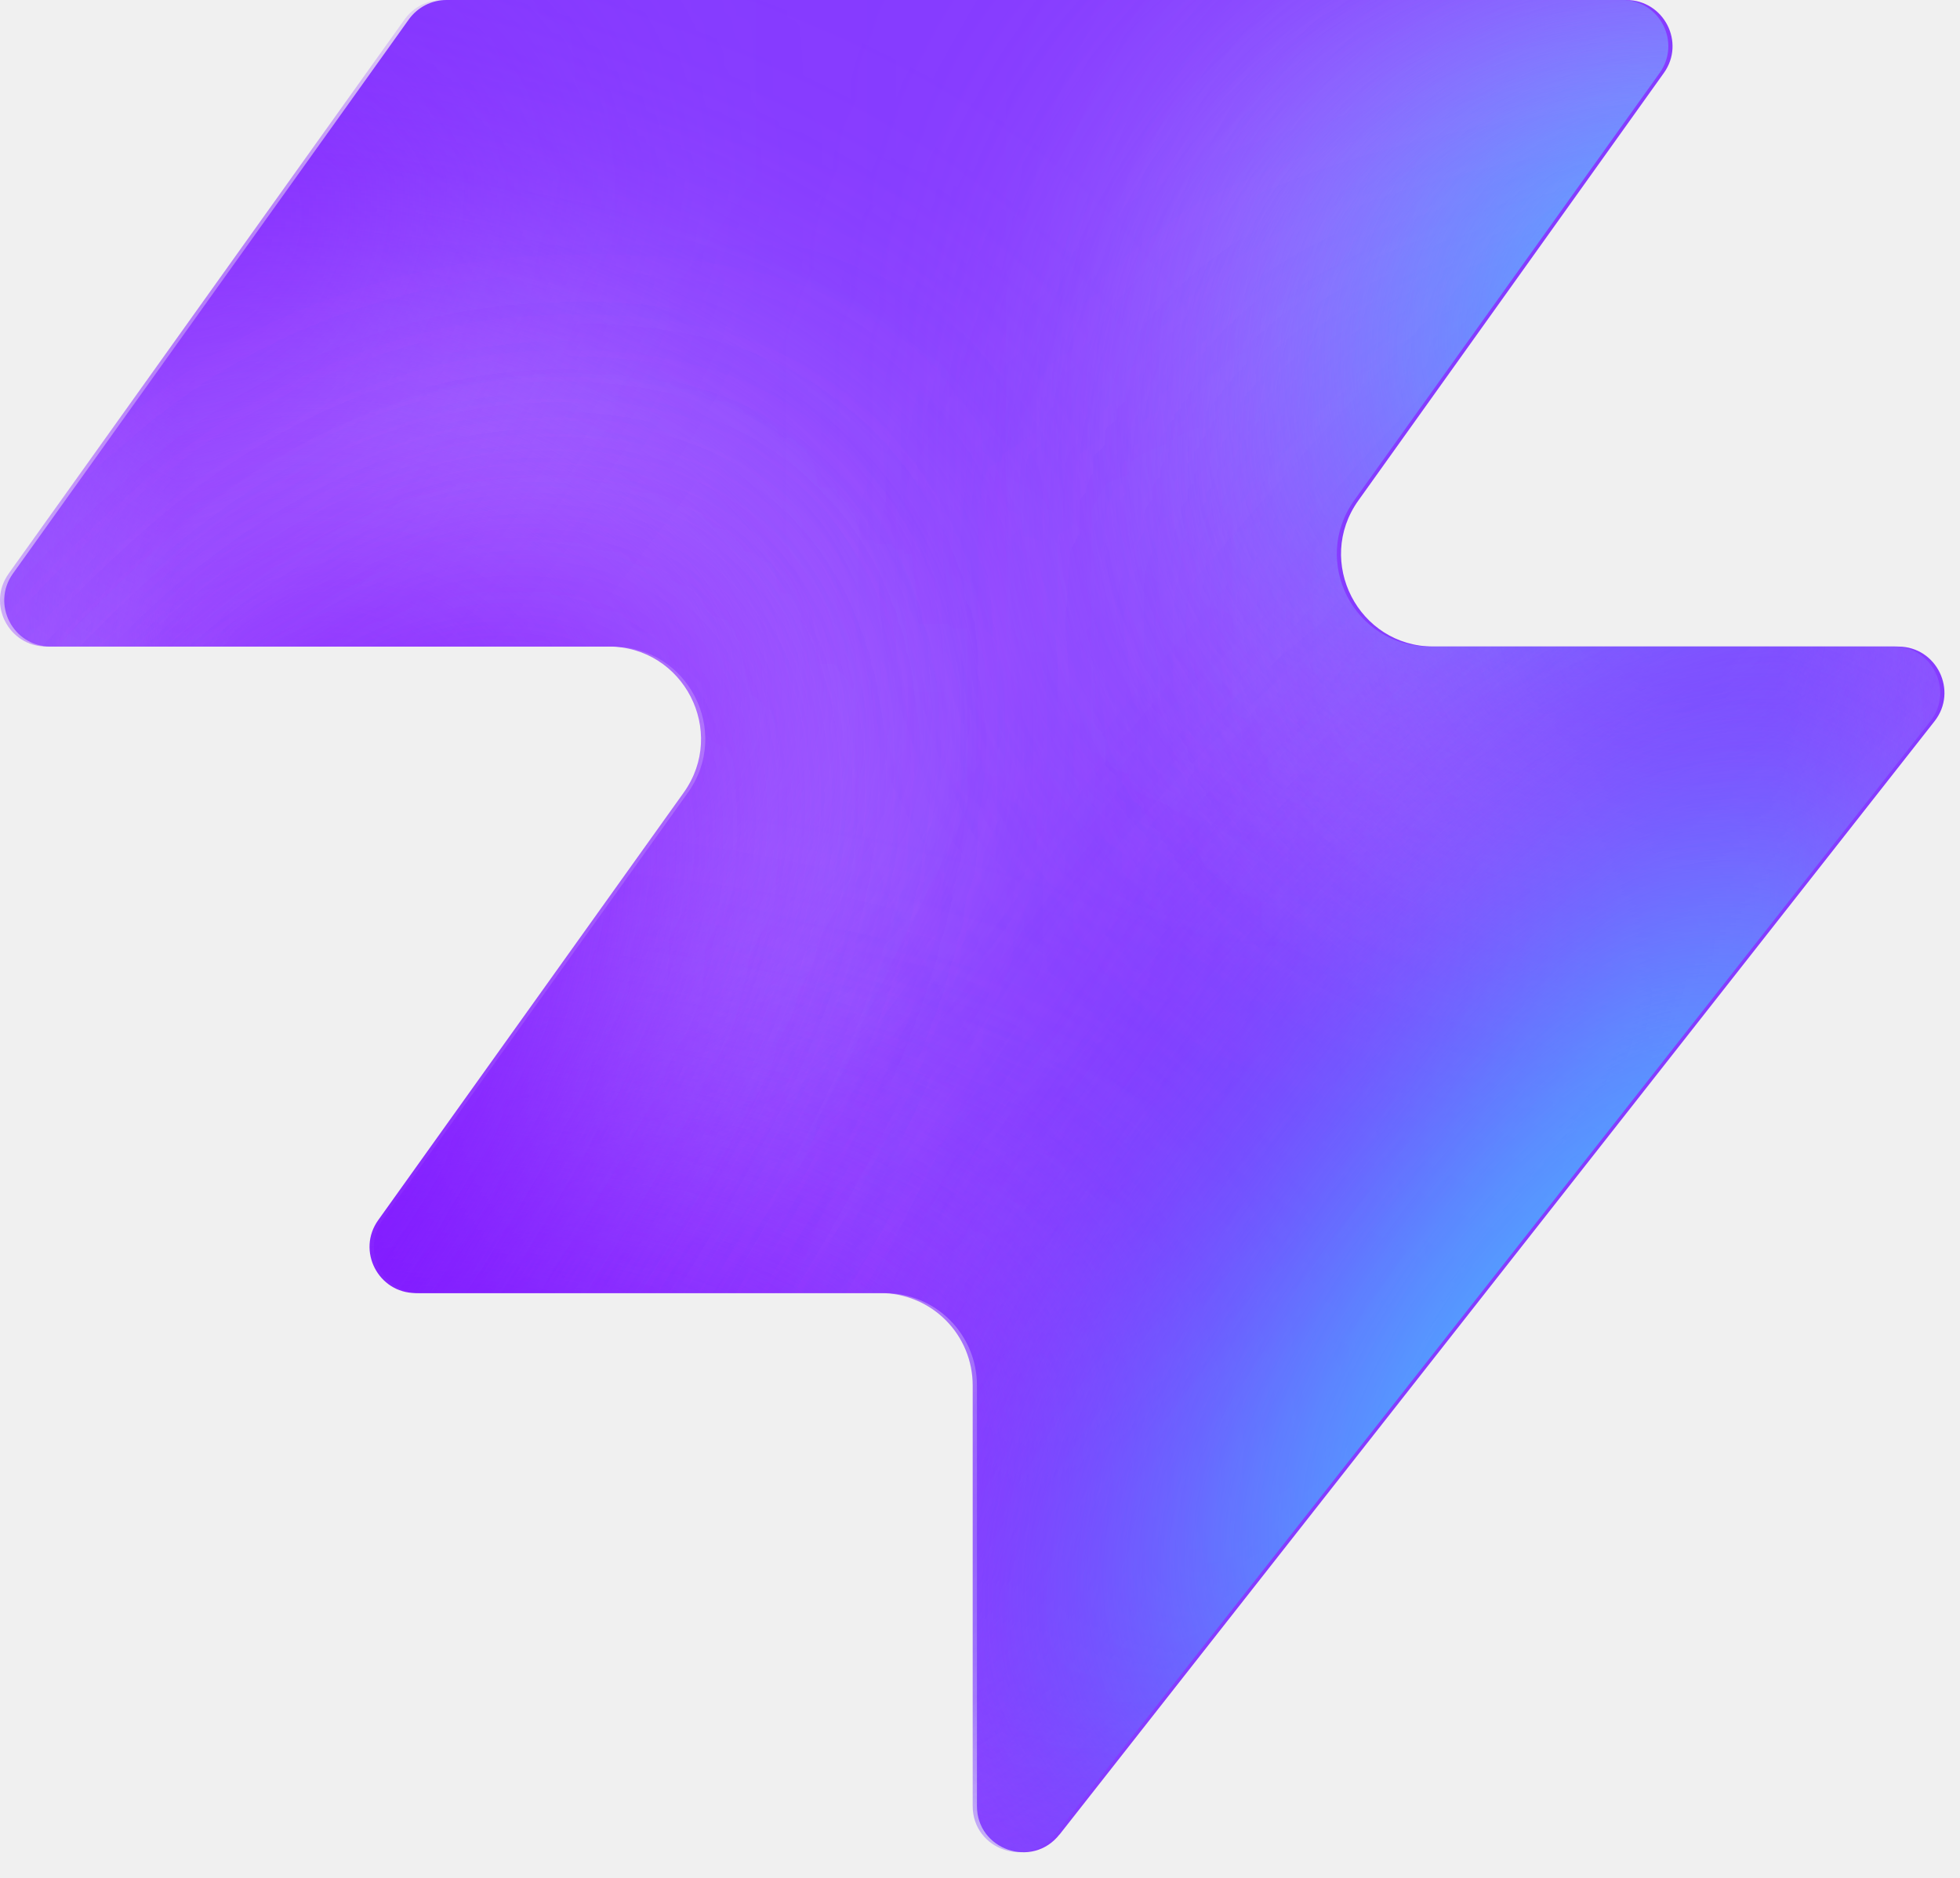
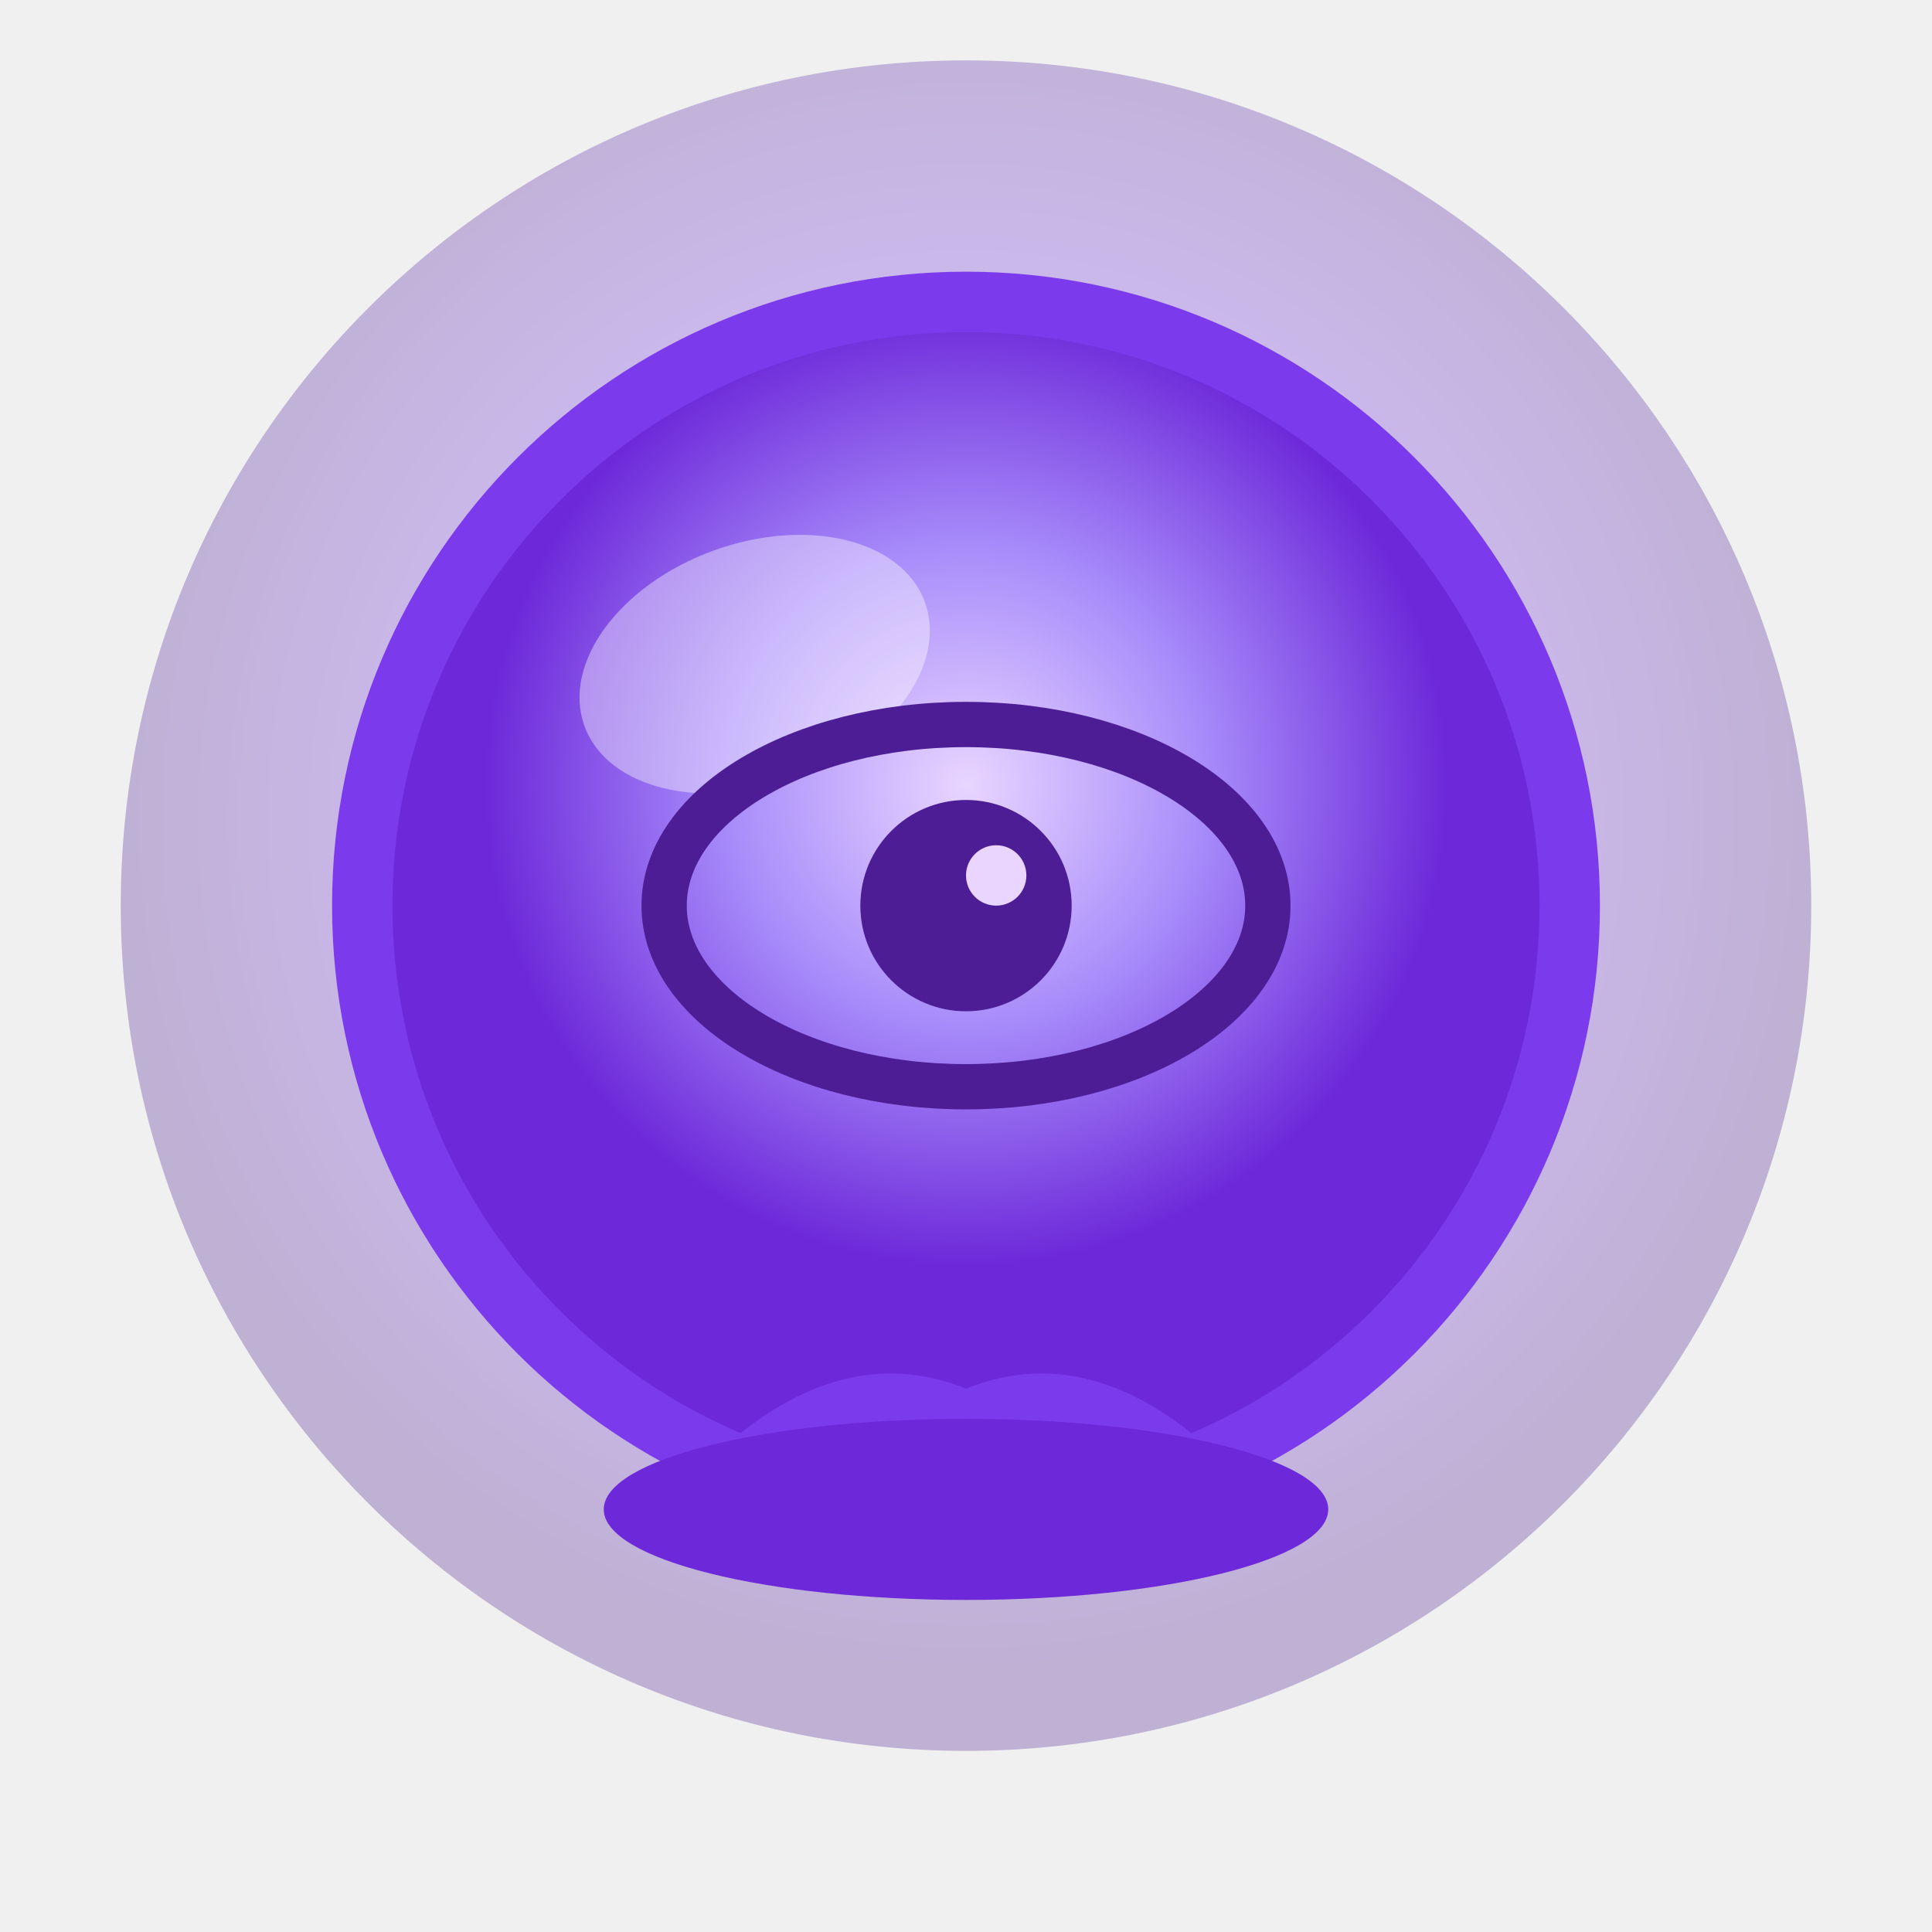
- <svg xmlns="http://www.w3.org/2000/svg" width="48" height="46" fill="none" viewBox="0 0 48 46">
-   <path fill="#863bff" d="M25.946 44.938c-.664.845-2.021.375-2.021-.698V33.937a2.26 2.26 0 0 0-2.262-2.262H10.287c-.92 0-1.456-1.04-.92-1.788l7.48-10.471c1.07-1.497 0-3.578-1.842-3.578H1.237c-.92 0-1.456-1.04-.92-1.788L10.013.474c.214-.297.556-.474.92-.474h28.894c.92 0 1.456 1.04.92 1.788l-7.48 10.471c-1.07 1.498 0 3.579 1.842 3.579h11.377c.943 0 1.473 1.088.89 1.83L25.947 44.94z" style="fill:#863bff;fill:color(display-p3 .525 .23 1);fill-opacity:1" />
-   <mask id="a" width="48" height="46" x="0" y="0" maskUnits="userSpaceOnUse" style="mask-type:alpha">
-     <path fill="#000" d="M25.842 44.938c-.664.844-2.021.375-2.021-.698V33.937a2.26 2.26 0 0 0-2.262-2.262H10.183c-.92 0-1.456-1.04-.92-1.788l7.48-10.471c1.07-1.498 0-3.579-1.842-3.579H1.133c-.92 0-1.456-1.04-.92-1.787L9.91.473c.214-.297.556-.474.92-.474h28.894c.92 0 1.456 1.04.92 1.788l-7.48 10.471c-1.07 1.498 0 3.578 1.842 3.578h11.377c.943 0 1.473 1.088.89 1.832L25.843 44.94z" style="fill:#000;fill-opacity:1" />
-   </mask>
-   <g mask="url(#a)">
-     <g filter="url(#b)">
-       <ellipse cx="5.508" cy="14.704" fill="#ede6ff" rx="5.508" ry="14.704" style="fill:#ede6ff;fill:color(display-p3 .927 .903 1);fill-opacity:1" transform="matrix(.00324 1 1 -.00324 -4.47 31.516)" />
-     </g>
-     <g filter="url(#c)">
-       <ellipse cx="10.399" cy="29.851" fill="#ede6ff" rx="10.399" ry="29.851" style="fill:#ede6ff;fill:color(display-p3 .927 .903 1);fill-opacity:1" transform="matrix(.00324 1 1 -.00324 -39.328 7.883)" />
-     </g>
-     <g filter="url(#d)">
-       <ellipse cx="5.508" cy="30.487" fill="#7e14ff" rx="5.508" ry="30.487" style="fill:#7e14ff;fill:color(display-p3 .492 .077 1);fill-opacity:1" transform="rotate(89.814 -25.913 -14.639)scale(1 -1)" />
-     </g>
-     <g filter="url(#e)">
-       <ellipse cx="5.508" cy="30.599" fill="#7e14ff" rx="5.508" ry="30.599" style="fill:#7e14ff;fill:color(display-p3 .492 .077 1);fill-opacity:1" transform="rotate(89.814 -32.644 -3.334)scale(1 -1)" />
-     </g>
-     <g filter="url(#f)">
-       <ellipse cx="5.508" cy="30.599" fill="#7e14ff" rx="5.508" ry="30.599" style="fill:#7e14ff;fill:color(display-p3 .492 .077 1);fill-opacity:1" transform="matrix(.00324 1 1 -.00324 -34.34 30.47)" />
-     </g>
-     <g filter="url(#g)">
-       <ellipse cx="14.072" cy="22.078" fill="#ede6ff" rx="14.072" ry="22.078" style="fill:#ede6ff;fill:color(display-p3 .927 .903 1);fill-opacity:1" transform="rotate(93.35 24.506 48.493)scale(-1 1)" />
-     </g>
-     <g filter="url(#h)">
-       <ellipse cx="3.47" cy="21.501" fill="#7e14ff" rx="3.47" ry="21.501" style="fill:#7e14ff;fill:color(display-p3 .492 .077 1);fill-opacity:1" transform="rotate(89.009 28.708 47.59)scale(-1 1)" />
-     </g>
-     <g filter="url(#i)">
-       <ellipse cx="3.47" cy="21.501" fill="#7e14ff" rx="3.47" ry="21.501" style="fill:#7e14ff;fill:color(display-p3 .492 .077 1);fill-opacity:1" transform="rotate(89.009 28.708 47.59)scale(-1 1)" />
-     </g>
-     <g filter="url(#j)">
-       <ellipse cx=".387" cy="8.972" fill="#7e14ff" rx="4.407" ry="29.108" style="fill:#7e14ff;fill:color(display-p3 .492 .077 1);fill-opacity:1" transform="rotate(39.51 .387 8.972)" />
-     </g>
-     <g filter="url(#k)">
-       <ellipse cx="47.523" cy="-6.092" fill="#7e14ff" rx="4.407" ry="29.108" style="fill:#7e14ff;fill:color(display-p3 .492 .077 1);fill-opacity:1" transform="rotate(37.892 47.523 -6.092)" />
-     </g>
-     <g filter="url(#l)">
-       <ellipse cx="41.412" cy="6.333" fill="#47bfff" rx="5.971" ry="9.665" style="fill:#47bfff;fill:color(display-p3 .28 .748 1);fill-opacity:1" transform="rotate(37.892 41.412 6.333)" />
-     </g>
-     <g filter="url(#m)">
-       <ellipse cx="-1.879" cy="38.332" fill="#7e14ff" rx="4.407" ry="29.108" style="fill:#7e14ff;fill:color(display-p3 .492 .077 1);fill-opacity:1" transform="rotate(37.892 -1.88 38.332)" />
-     </g>
-     <g filter="url(#n)">
-       <ellipse cx="-1.879" cy="38.332" fill="#7e14ff" rx="4.407" ry="29.108" style="fill:#7e14ff;fill:color(display-p3 .492 .077 1);fill-opacity:1" transform="rotate(37.892 -1.88 38.332)" />
-     </g>
-     <g filter="url(#o)">
-       <ellipse cx="35.651" cy="29.907" fill="#7e14ff" rx="4.407" ry="29.108" style="fill:#7e14ff;fill:color(display-p3 .492 .077 1);fill-opacity:1" transform="rotate(37.892 35.651 29.907)" />
-     </g>
-     <g filter="url(#p)">
-       <ellipse cx="38.418" cy="32.4" fill="#47bfff" rx="5.971" ry="15.297" style="fill:#47bfff;fill:color(display-p3 .28 .748 1);fill-opacity:1" transform="rotate(37.892 38.418 32.4)" />
-     </g>
-   </g>
+ <svg xmlns="http://www.w3.org/2000/svg" viewBox="0 0 64 64">
  <defs>
-     <filter id="b" width="60.045" height="41.654" x="-19.77" y="16.149" color-interpolation-filters="sRGB" filterUnits="userSpaceOnUse">
-       <feFlood flood-opacity="0" result="BackgroundImageFix" />
-       <feBlend in="SourceGraphic" in2="BackgroundImageFix" result="shape" />
-       <feGaussianBlur result="effect1_foregroundBlur_2002_17158" stdDeviation="7.659" />
-     </filter>
-     <filter id="c" width="90.34" height="51.437" x="-54.613" y="-7.533" color-interpolation-filters="sRGB" filterUnits="userSpaceOnUse">
-       <feFlood flood-opacity="0" result="BackgroundImageFix" />
-       <feBlend in="SourceGraphic" in2="BackgroundImageFix" result="shape" />
-       <feGaussianBlur result="effect1_foregroundBlur_2002_17158" stdDeviation="7.659" />
-     </filter>
-     <filter id="d" width="79.355" height="29.4" x="-49.64" y="2.03" color-interpolation-filters="sRGB" filterUnits="userSpaceOnUse">
-       <feFlood flood-opacity="0" result="BackgroundImageFix" />
-       <feBlend in="SourceGraphic" in2="BackgroundImageFix" result="shape" />
-       <feGaussianBlur result="effect1_foregroundBlur_2002_17158" stdDeviation="4.596" />
-     </filter>
-     <filter id="e" width="79.579" height="29.4" x="-45.045" y="20.029" color-interpolation-filters="sRGB" filterUnits="userSpaceOnUse">
-       <feFlood flood-opacity="0" result="BackgroundImageFix" />
-       <feBlend in="SourceGraphic" in2="BackgroundImageFix" result="shape" />
-       <feGaussianBlur result="effect1_foregroundBlur_2002_17158" stdDeviation="4.596" />
-     </filter>
-     <filter id="f" width="79.579" height="29.4" x="-43.513" y="21.178" color-interpolation-filters="sRGB" filterUnits="userSpaceOnUse">
-       <feFlood flood-opacity="0" result="BackgroundImageFix" />
-       <feBlend in="SourceGraphic" in2="BackgroundImageFix" result="shape" />
-       <feGaussianBlur result="effect1_foregroundBlur_2002_17158" stdDeviation="4.596" />
-     </filter>
-     <filter id="g" width="74.749" height="58.852" x="15.756" y="-17.901" color-interpolation-filters="sRGB" filterUnits="userSpaceOnUse">
-       <feFlood flood-opacity="0" result="BackgroundImageFix" />
-       <feBlend in="SourceGraphic" in2="BackgroundImageFix" result="shape" />
-       <feGaussianBlur result="effect1_foregroundBlur_2002_17158" stdDeviation="7.659" />
-     </filter>
-     <filter id="h" width="61.377" height="25.362" x="23.548" y="2.284" color-interpolation-filters="sRGB" filterUnits="userSpaceOnUse">
-       <feFlood flood-opacity="0" result="BackgroundImageFix" />
-       <feBlend in="SourceGraphic" in2="BackgroundImageFix" result="shape" />
-       <feGaussianBlur result="effect1_foregroundBlur_2002_17158" stdDeviation="4.596" />
-     </filter>
-     <filter id="i" width="61.377" height="25.362" x="23.548" y="2.284" color-interpolation-filters="sRGB" filterUnits="userSpaceOnUse">
-       <feFlood flood-opacity="0" result="BackgroundImageFix" />
-       <feBlend in="SourceGraphic" in2="BackgroundImageFix" result="shape" />
-       <feGaussianBlur result="effect1_foregroundBlur_2002_17158" stdDeviation="4.596" />
-     </filter>
-     <filter id="j" width="56.045" height="63.649" x="-27.636" y="-22.853" color-interpolation-filters="sRGB" filterUnits="userSpaceOnUse">
-       <feFlood flood-opacity="0" result="BackgroundImageFix" />
-       <feBlend in="SourceGraphic" in2="BackgroundImageFix" result="shape" />
-       <feGaussianBlur result="effect1_foregroundBlur_2002_17158" stdDeviation="4.596" />
-     </filter>
-     <filter id="k" width="54.814" height="64.646" x="20.116" y="-38.415" color-interpolation-filters="sRGB" filterUnits="userSpaceOnUse">
-       <feFlood flood-opacity="0" result="BackgroundImageFix" />
-       <feBlend in="SourceGraphic" in2="BackgroundImageFix" result="shape" />
-       <feGaussianBlur result="effect1_foregroundBlur_2002_17158" stdDeviation="4.596" />
-     </filter>
-     <filter id="l" width="33.541" height="35.313" x="24.641" y="-11.323" color-interpolation-filters="sRGB" filterUnits="userSpaceOnUse">
-       <feFlood flood-opacity="0" result="BackgroundImageFix" />
-       <feBlend in="SourceGraphic" in2="BackgroundImageFix" result="shape" />
-       <feGaussianBlur result="effect1_foregroundBlur_2002_17158" stdDeviation="4.596" />
-     </filter>
-     <filter id="m" width="54.814" height="64.646" x="-29.286" y="6.009" color-interpolation-filters="sRGB" filterUnits="userSpaceOnUse">
-       <feFlood flood-opacity="0" result="BackgroundImageFix" />
-       <feBlend in="SourceGraphic" in2="BackgroundImageFix" result="shape" />
-       <feGaussianBlur result="effect1_foregroundBlur_2002_17158" stdDeviation="4.596" />
-     </filter>
-     <filter id="n" width="54.814" height="64.646" x="-29.286" y="6.009" color-interpolation-filters="sRGB" filterUnits="userSpaceOnUse">
-       <feFlood flood-opacity="0" result="BackgroundImageFix" />
-       <feBlend in="SourceGraphic" in2="BackgroundImageFix" result="shape" />
-       <feGaussianBlur result="effect1_foregroundBlur_2002_17158" stdDeviation="4.596" />
-     </filter>
-     <filter id="o" width="54.814" height="64.646" x="8.244" y="-2.416" color-interpolation-filters="sRGB" filterUnits="userSpaceOnUse">
-       <feFlood flood-opacity="0" result="BackgroundImageFix" />
-       <feBlend in="SourceGraphic" in2="BackgroundImageFix" result="shape" />
-       <feGaussianBlur result="effect1_foregroundBlur_2002_17158" stdDeviation="4.596" />
-     </filter>
-     <filter id="p" width="39.409" height="43.623" x="18.713" y="10.588" color-interpolation-filters="sRGB" filterUnits="userSpaceOnUse">
-       <feFlood flood-opacity="0" result="BackgroundImageFix" />
-       <feBlend in="SourceGraphic" in2="BackgroundImageFix" result="shape" />
-       <feGaussianBlur result="effect1_foregroundBlur_2002_17158" stdDeviation="4.596" />
-     </filter>
+     <radialGradient id="glow" cx="50%" cy="45%" r="50%">
+       <stop offset="0%" stop-color="#c084fc" />
+       <stop offset="60%" stop-color="#7c3aed" />
+       <stop offset="100%" stop-color="#4c1d95" />
+     </radialGradient>
+     <radialGradient id="inner" cx="50%" cy="40%" r="40%">
+       <stop offset="0%" stop-color="#e9d5ff" />
+       <stop offset="50%" stop-color="#a78bfa" />
+       <stop offset="100%" stop-color="#6d28d9" />
+     </radialGradient>
  </defs>
+   <circle cx="32" cy="30" r="28" fill="url(#glow)" opacity="0.3" />
+   <circle cx="32" cy="30" r="20" fill="url(#inner)" stroke="#7c3aed" stroke-width="2" />
+   <ellipse cx="25" cy="22" rx="6" ry="4" fill="white" opacity="0.4" transform="rotate(-20 25 22)" />
+   <ellipse cx="32" cy="30" rx="10" ry="6" fill="none" stroke="#4c1d95" stroke-width="1.5" />
+   <circle cx="32" cy="30" r="3.5" fill="#4c1d95" />
+   <circle cx="33" cy="29" r="1" fill="#e9d5ff" />
+   <path d="M22 50 Q27 44 32 46 Q37 44 42 50 Z" fill="#7c3aed" />
+   <ellipse cx="32" cy="50" rx="12" ry="3" fill="#6d28d9" />
</svg>
